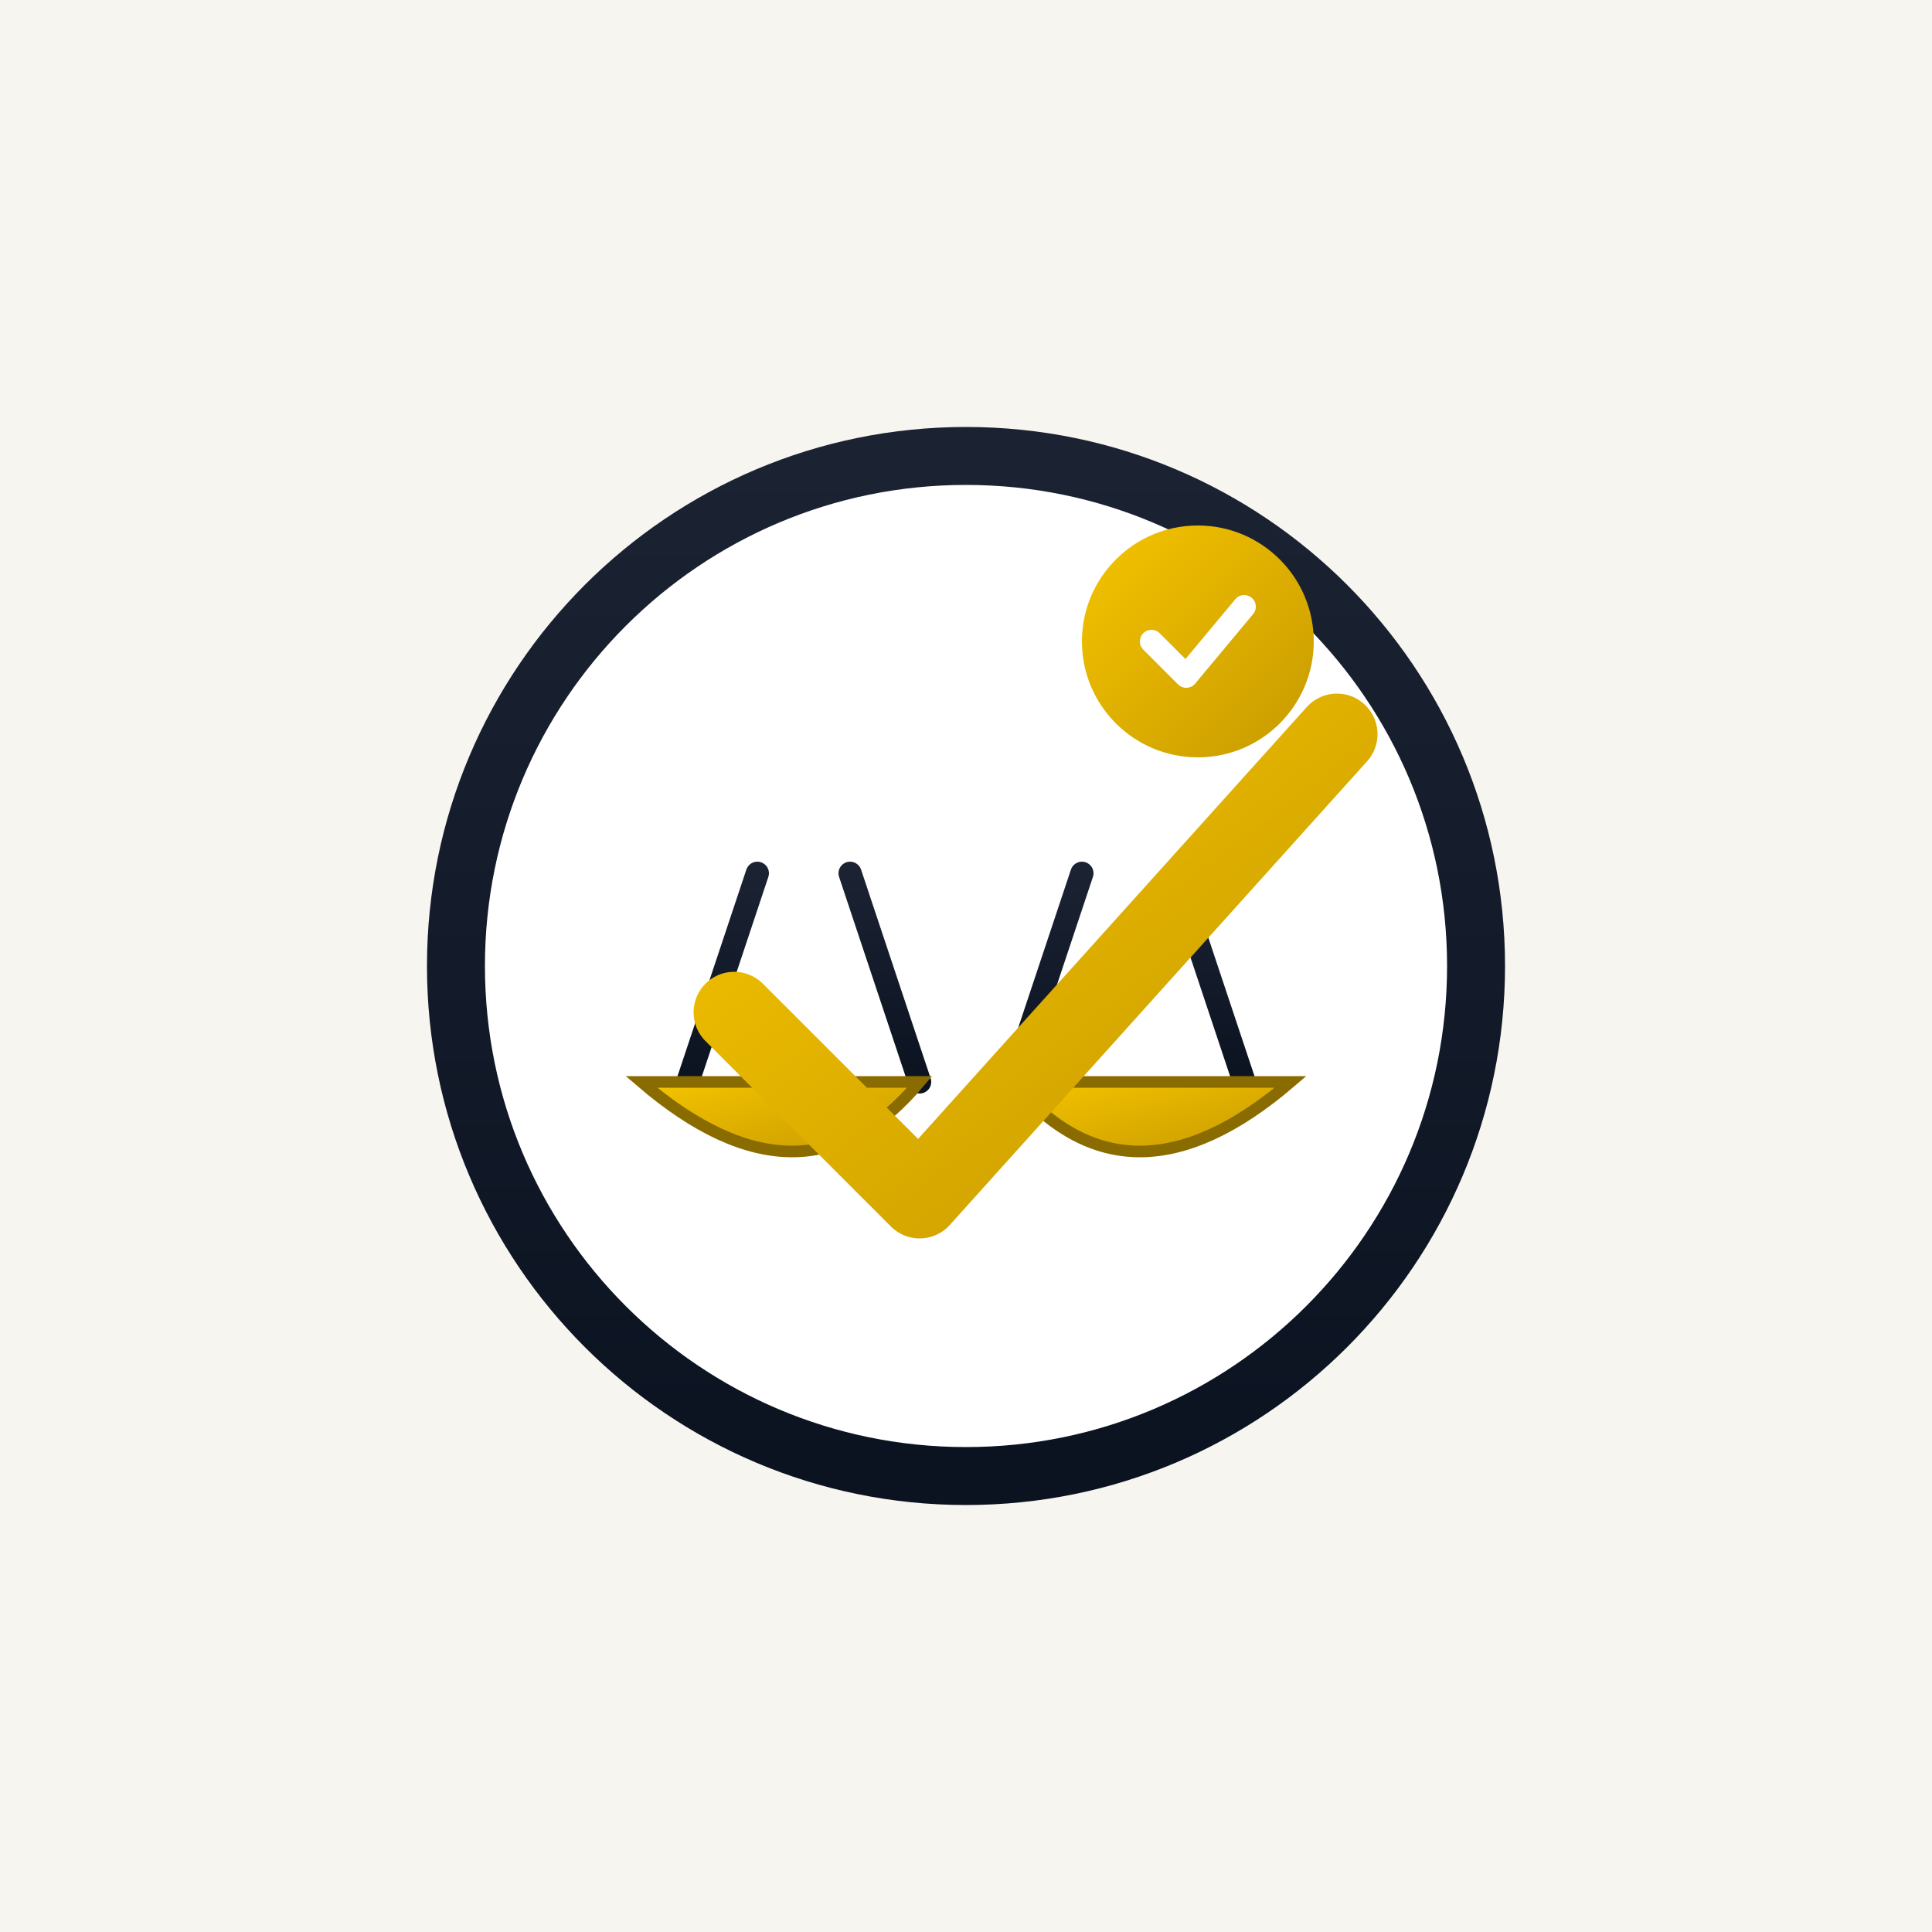
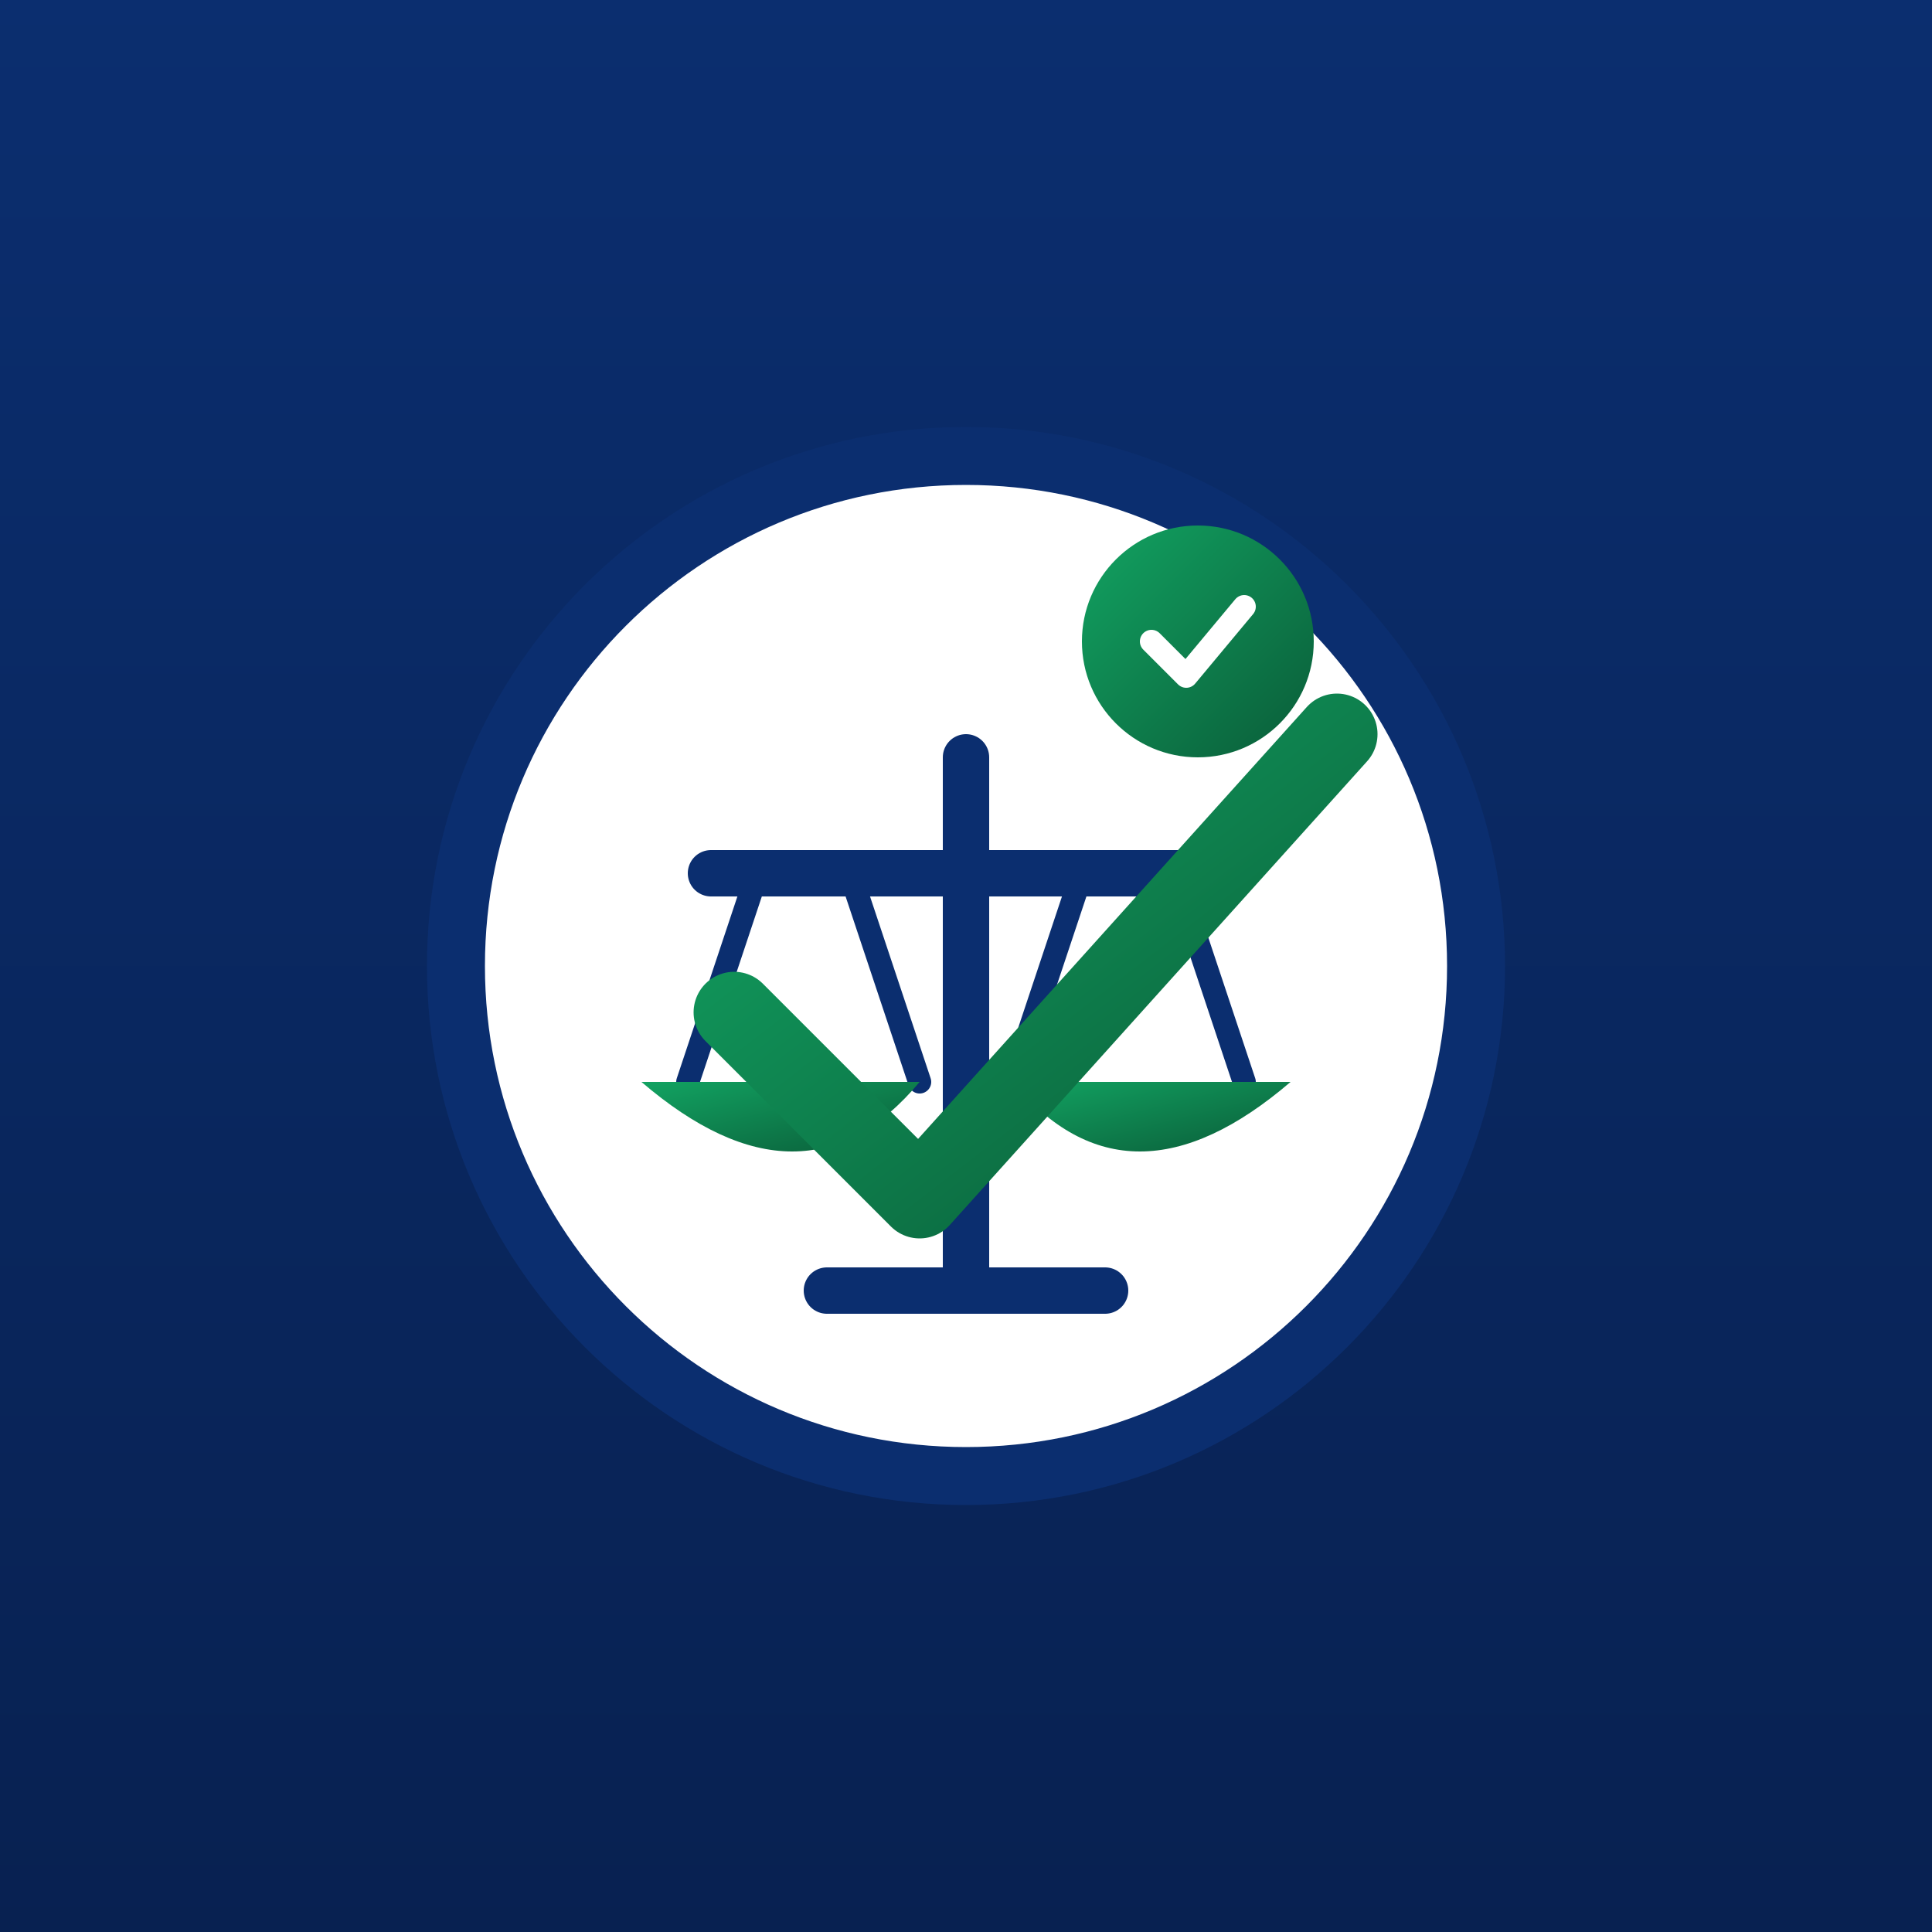
<svg xmlns="http://www.w3.org/2000/svg" viewBox="0 0 100 100">
  <defs>
    <linearGradient id="g" x1="0" y1="0" x2="1" y2="1">
-       <stop offset="0" stop-color="#F5C400" />
-       <stop offset="1" stop-color="#C79A00" />
+       <stop offset="0" stop-color="#12A362" />
+       <stop offset="1" stop-color="#0A5C38" />
    </linearGradient>
-     <linearGradient id="i" x1="0" y1="0" x2="0" y2="1">
-       <stop offset="0" stop-color="#1B2333" />
-       <stop offset="1" stop-color="#0B1220" />
+     <linearGradient id="bg" x1="0" y1="0" x2="0" y2="1">
+       <stop offset="0" stop-color="#0B2E6F" />
+       <stop offset="1" stop-color="#082151" />
    </linearGradient>
  </defs>
-   <rect width="100" height="100" fill="#F7F5EF" />
+   <rect width="100" height="100" fill="url(#bg)" />
  <g transform="translate(20 20) scale(0.6)">
-     <circle cx="50" cy="50" r="44" fill="#FFFFFF" stroke="url(#i)" stroke-width="5" />
-     <g stroke="url(#i)" stroke-linecap="round" stroke-linejoin="round" fill="none">
+     <circle cx="50" cy="50" r="44" fill="#FFFFFF" stroke="#0B2E6F" stroke-width="5" />
+     <g stroke="#0B2E6F" stroke-linecap="round" stroke-linejoin="round" fill="none">
      <path d="M38 78 L62 78" stroke-width="4" />
      <path d="M50 32 L50 78" stroke-width="4" />
      <path d="M28 42 L72 42" stroke-width="4" />
      <path d="M32 42 L26 60" stroke-width="2" />
      <path d="M40 42 L46 60" stroke-width="2" />
      <path d="M60 42 L54 60" stroke-width="2" />
      <path d="M68 42 L74 60" stroke-width="2" />
    </g>
-     <path d="M22 60 Q36 72 46 60 Z" fill="url(#g)" stroke="#8A6B00" stroke-width="1" />
-     <path d="M54 60 Q64 72 78 60 Z" fill="url(#g)" stroke="#8A6B00" stroke-width="1" />
+     <path d="M22 60 Q36 72 46 60 Z" fill="url(#g)" />
+     <path d="M54 60 Q64 72 78 60 Z" fill="url(#g)" />
    <path d="M30 54 L46 70 L82 30" stroke="url(#g)" stroke-width="7" stroke-linecap="round" stroke-linejoin="round" fill="none" />
    <g transform="translate(70 22)">
      <circle cx="0" cy="0" r="10" fill="url(#g)" />
      <path d="M-4 0 L-1 3 L4 -3" stroke="#FFFFFF" stroke-width="2" fill="none" stroke-linecap="round" stroke-linejoin="round" />
    </g>
  </g>
</svg>
